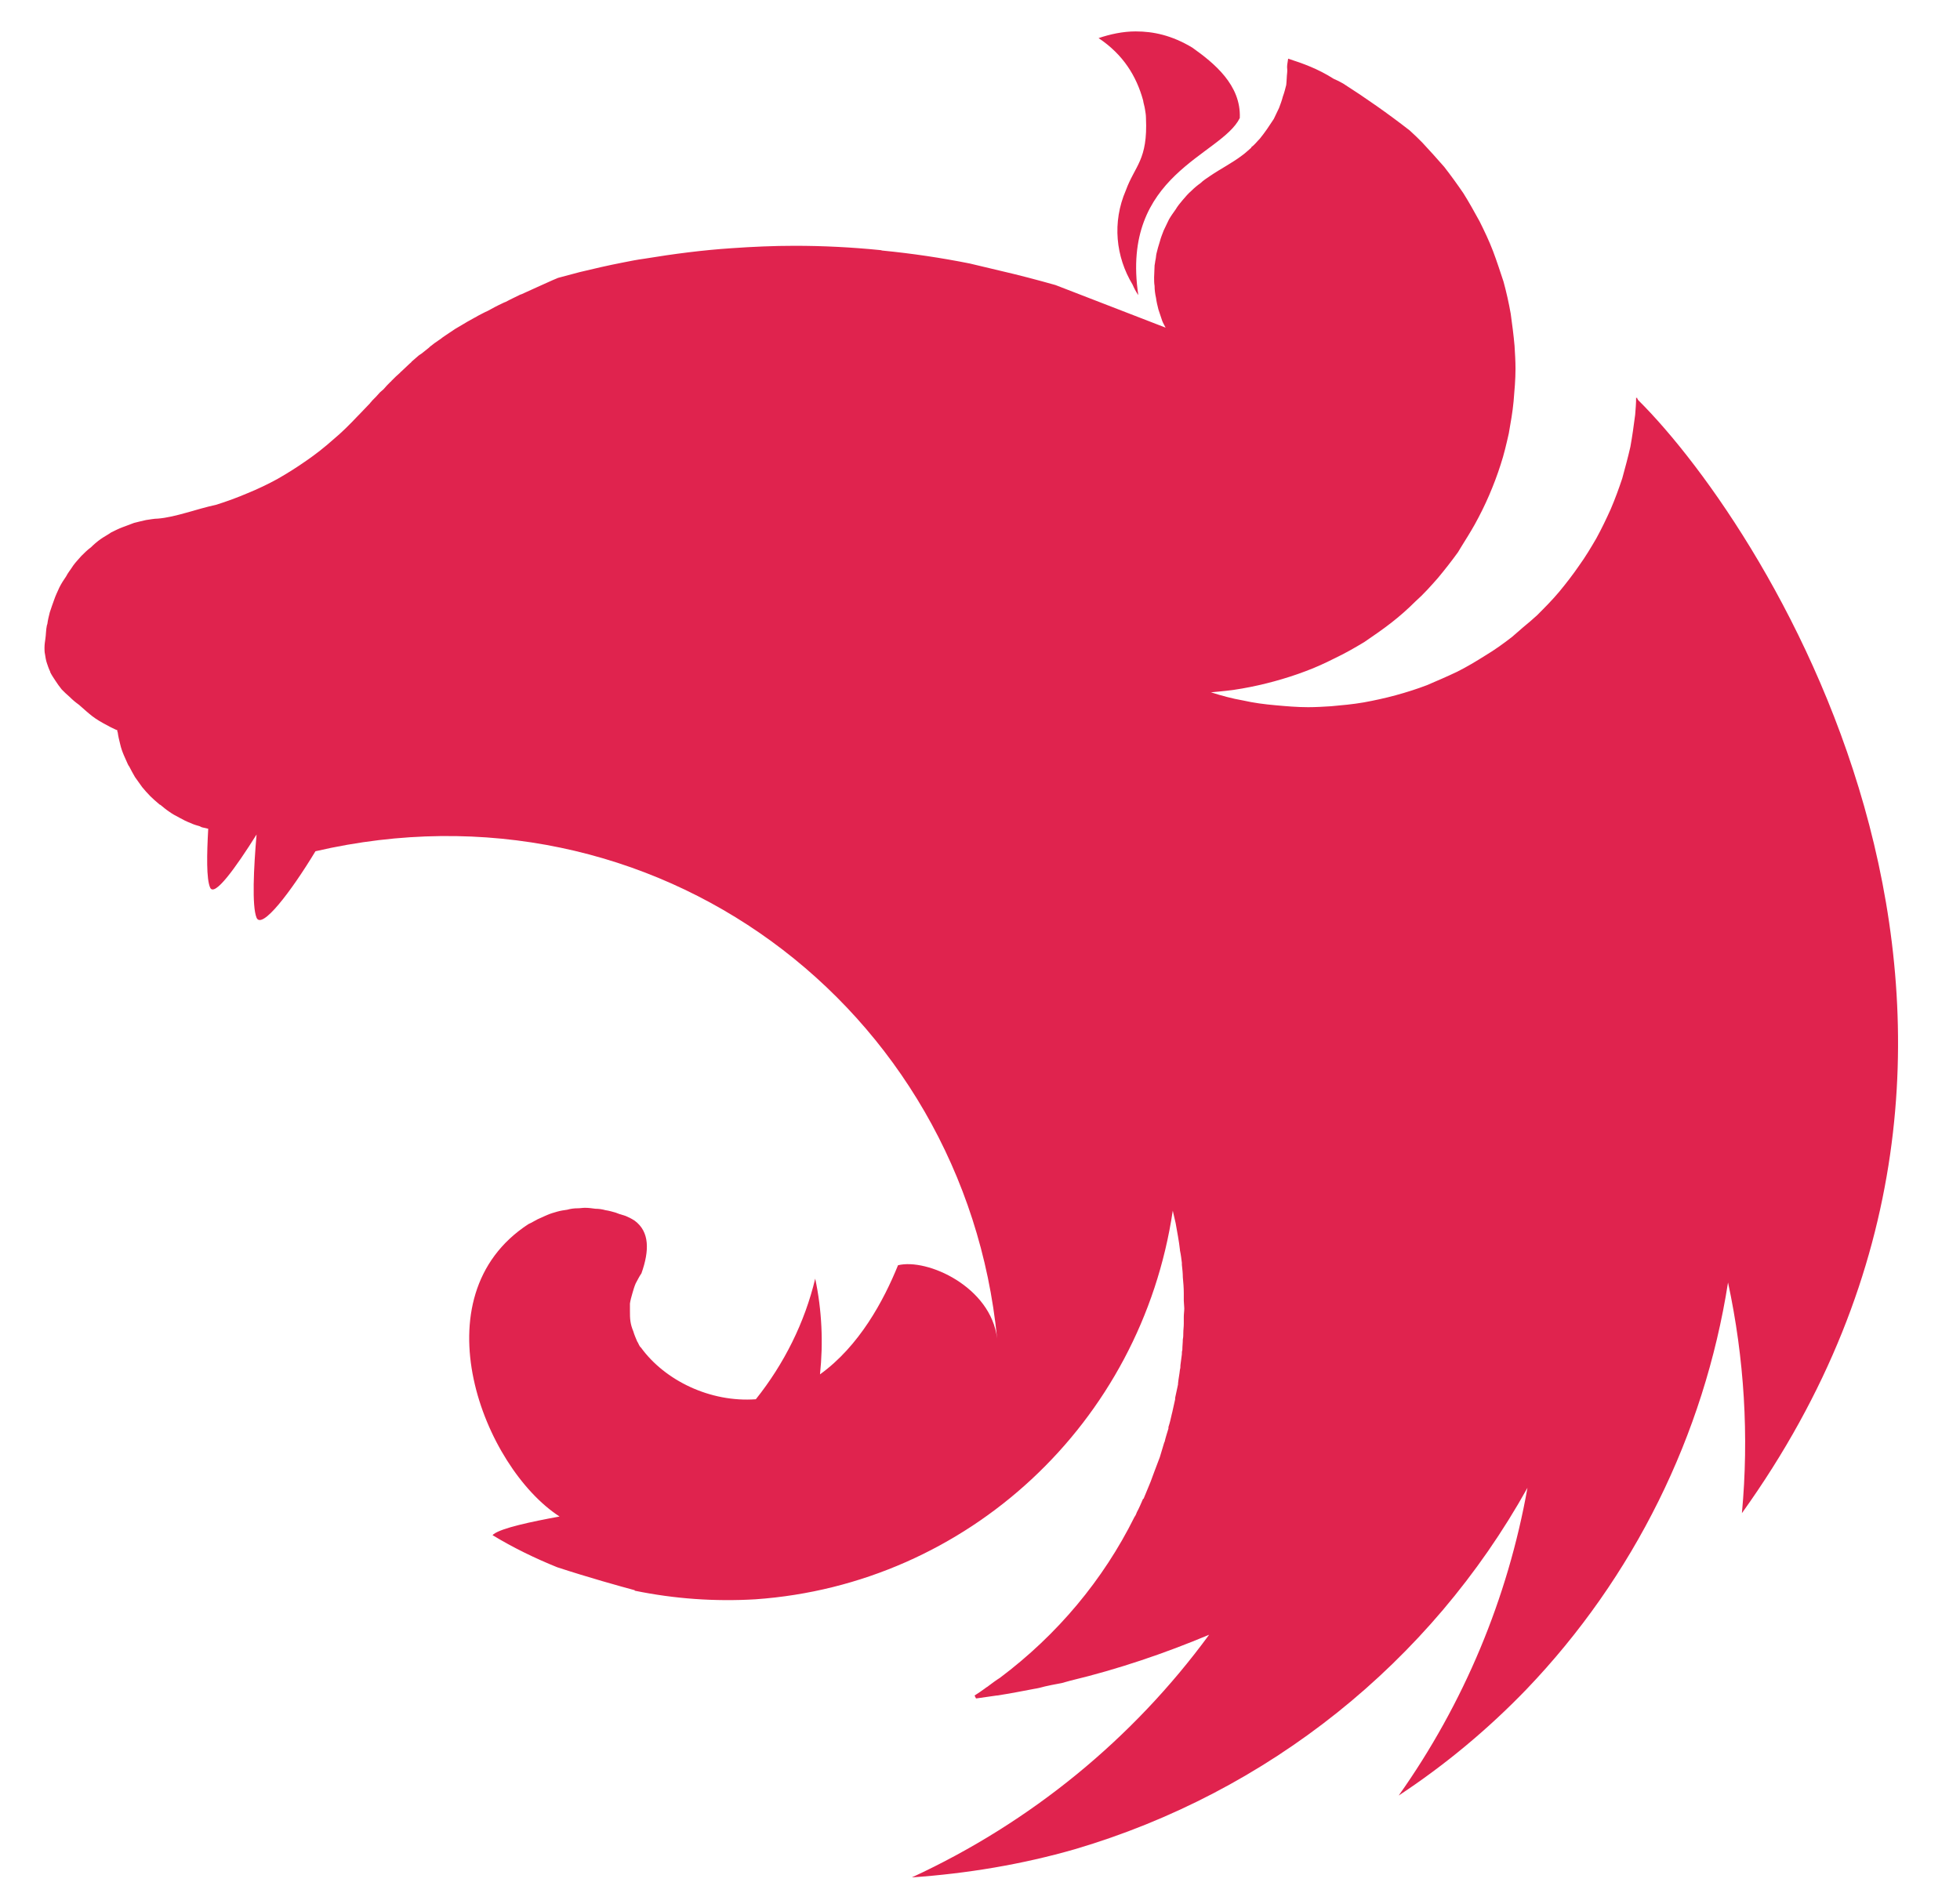
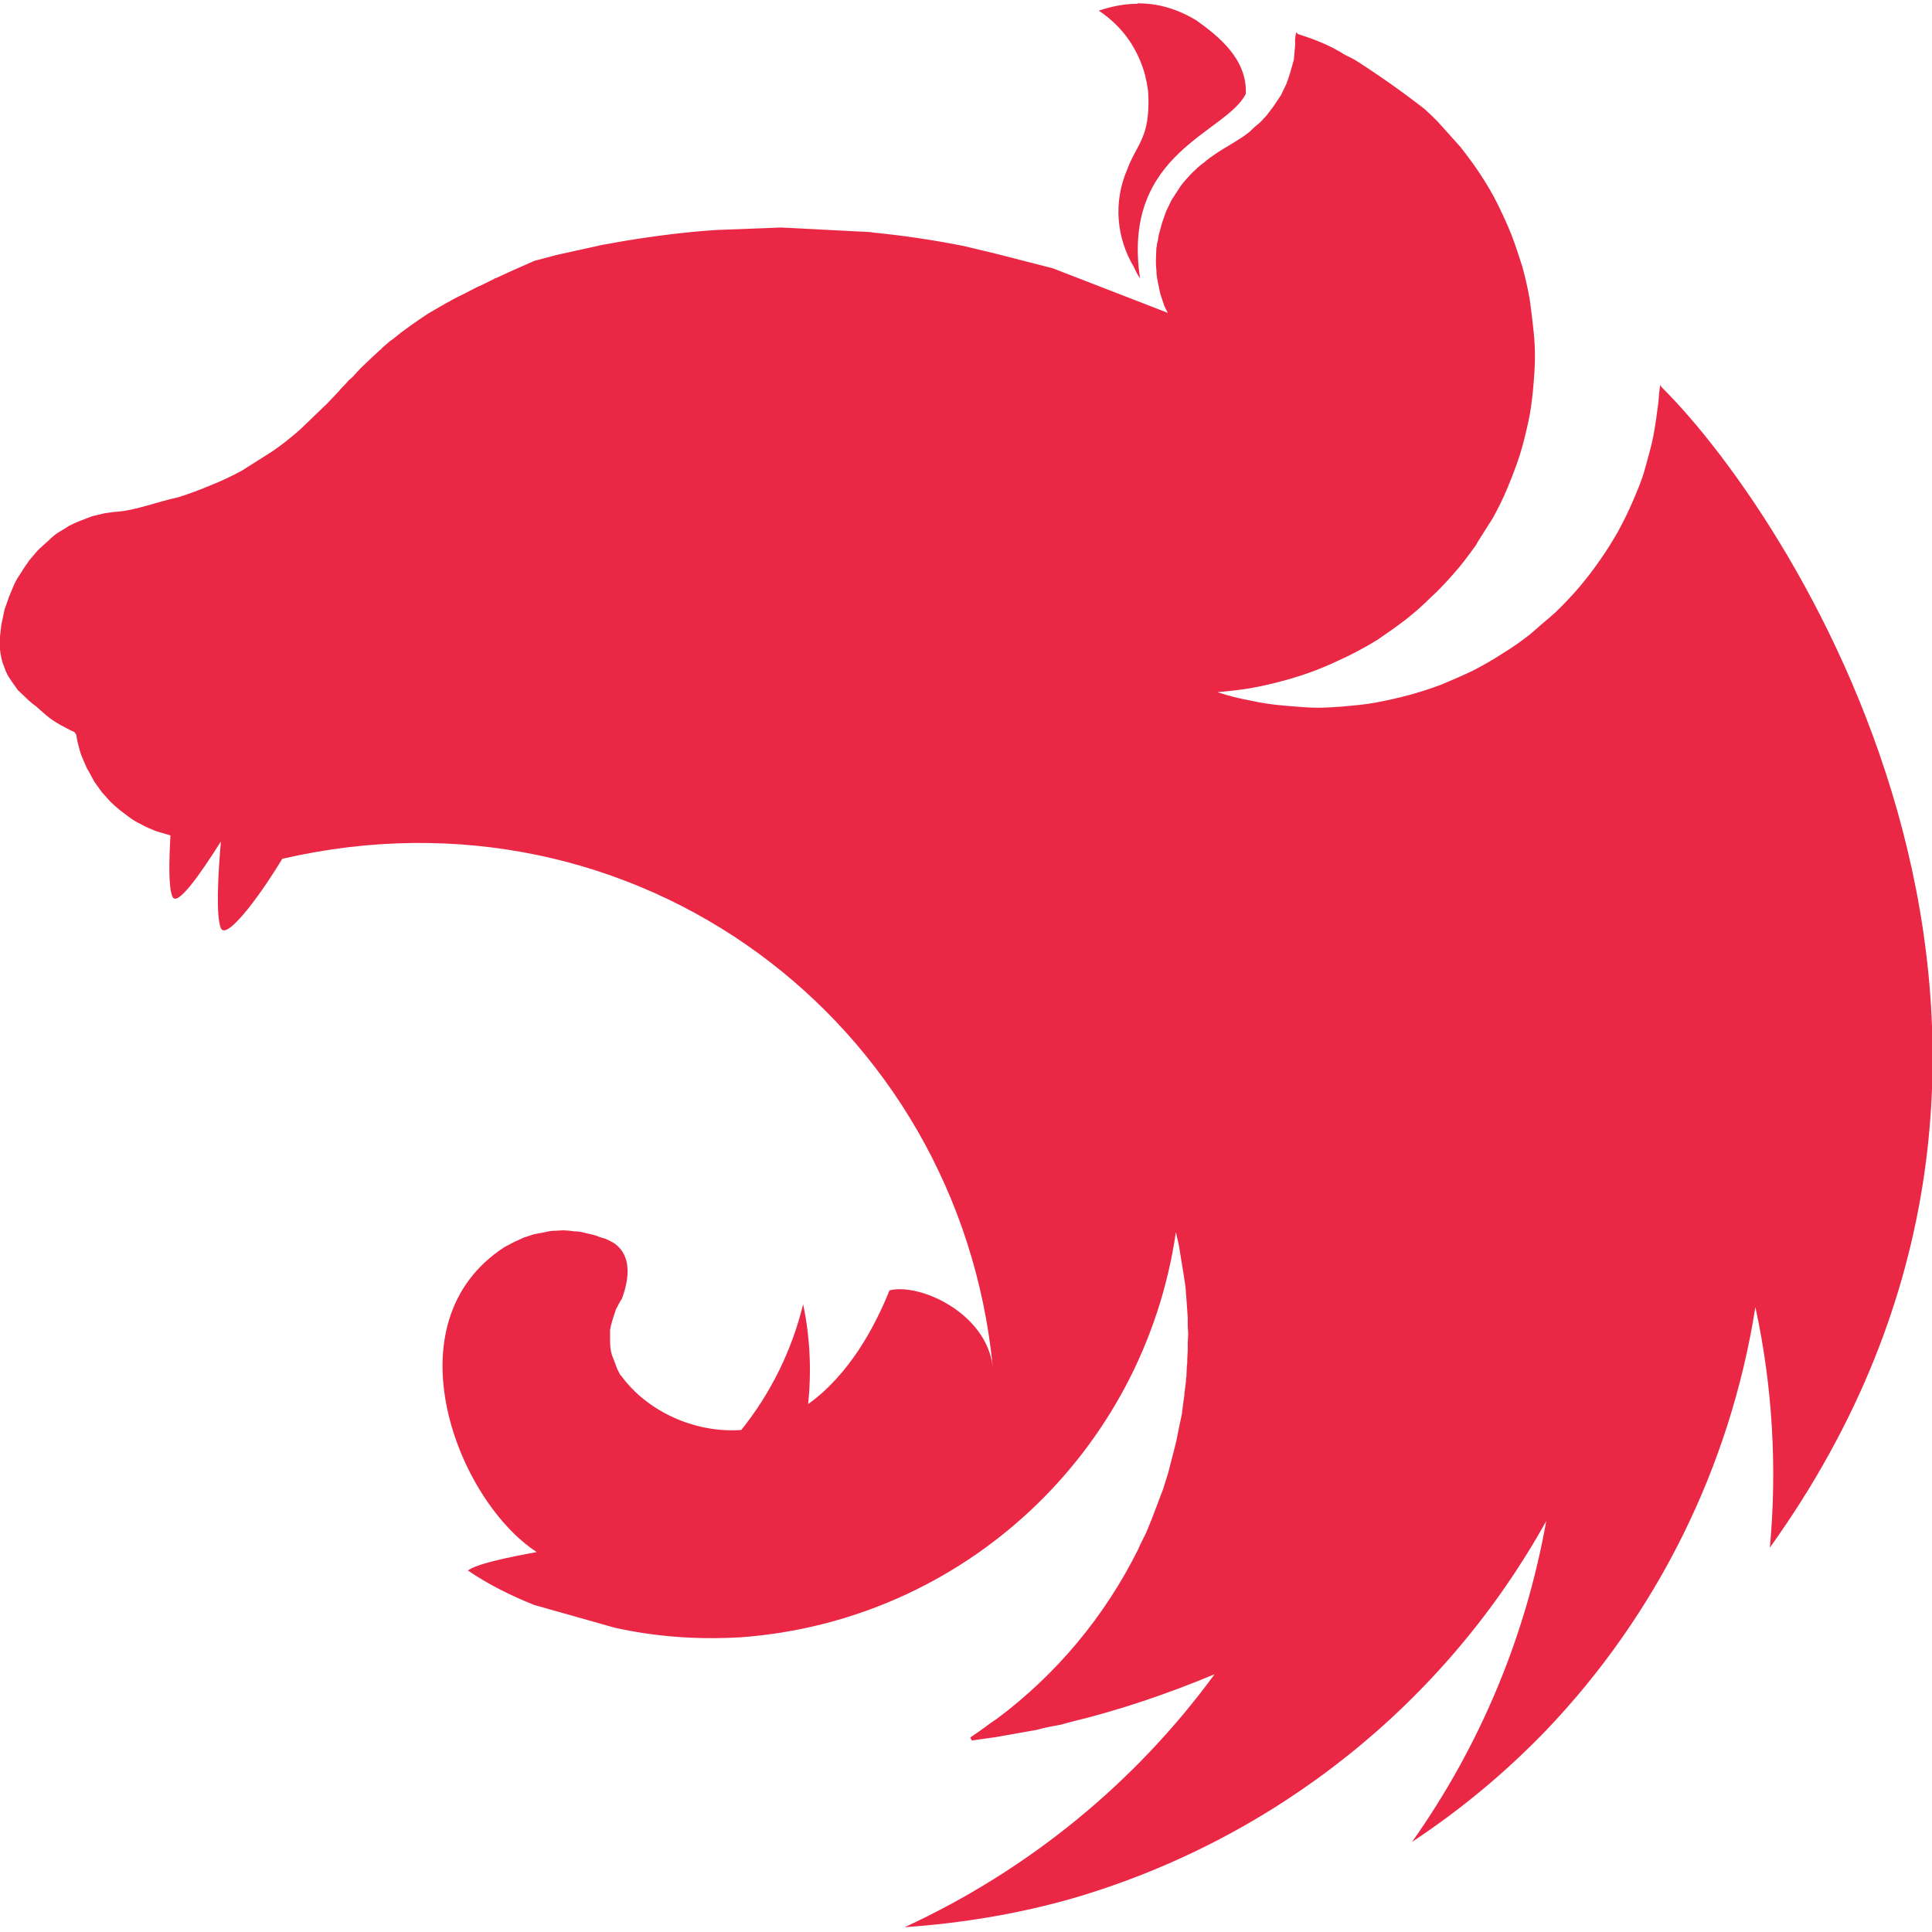
- <svg xmlns="http://www.w3.org/2000/svg" id="svg8" version="1.1" viewBox="0 0 264.583 255.588" height="966" width="1000">
-   <defs id="defs2">
-     <pattern id="EMFhbasepattern" patternUnits="userSpaceOnUse" width="6" height="6" x="0" y="0" />
-   </defs>
-   <g transform="translate(0,-41.41249)" id="layer1">
-     <path style="fill:#e0234e;fill-opacity:1;fill-rule:evenodd;stroke:none;stroke-width:0.808" d="m 153.338,45.652 c -1.809,0 -3.489,0.388 -5.04,0.905 3.296,2.197 5.105,5.105 6.01,8.401 0.065,0.452 0.194,0.775 0.259,1.228 0.065,0.388 0.129,0.775 0.129,1.163 0.259,5.687 -1.486,6.397 -2.714,9.758 -1.874,4.33 -1.357,8.982 0.905,12.73 0.194,0.452 0.452,0.969 0.775,1.422 -2.456,-16.349 11.179,-18.804 13.699,-23.909 0.194,-4.459 -3.489,-7.431 -6.397,-9.499 -2.779,-1.68 -5.299,-2.197 -7.625,-2.197 z m 20.549,3.683 c -0.259,1.486 -0.065,1.099 -0.129,1.874 -0.065,0.517 -0.065,1.163 -0.129,1.68 -0.129,0.517 -0.259,1.034 -0.452,1.551 -0.129,0.517 -0.323,1.034 -0.517,1.551 -0.259,0.517 -0.452,0.969 -0.711,1.486 -0.194,0.259 -0.323,0.517 -0.517,0.775 -0.129,0.194 -0.259,0.388 -0.388,0.582 -0.323,0.452 -0.646,0.905 -0.969,1.292 -0.388,0.388 -0.711,0.84 -1.163,1.163 0,0.065 0,0.065 0,0.065 -0.388,0.323 -0.775,0.711 -1.228,1.034 -1.357,1.034 -2.908,1.809 -4.33,2.779 -0.452,0.323 -0.905,0.582 -1.292,0.969 -0.452,0.323 -0.84,0.646 -1.228,1.034 -0.452,0.388 -0.775,0.775 -1.163,1.228 -0.323,0.388 -0.711,0.84 -0.969,1.292 -0.323,0.452 -0.646,0.905 -0.905,1.357 -0.259,0.517 -0.452,0.969 -0.711,1.486 -0.194,0.517 -0.388,0.969 -0.517,1.486 -0.194,0.582 -0.323,1.099 -0.452,1.616 -0.065,0.259 -0.065,0.582 -0.129,0.84 -0.065,0.259 -0.065,0.517 -0.129,0.775 0,0.517 -0.065,1.099 -0.065,1.615 0,0.388 0,0.775 0.065,1.163 0,0.517 0.065,1.034 0.194,1.615 0.065,0.517 0.194,1.034 0.323,1.551 0.194,0.517 0.323,1.034 0.517,1.551 0.129,0.323 0.323,0.646 0.452,0.905 l -14.863,-5.751 c -2.52,-0.711 -4.976,-1.357 -7.496,-1.939 -1.357,-0.323 -2.714,-0.646 -4.071,-0.969 -3.877,-0.775 -7.819,-1.357 -11.761,-1.745 -0.129,0 -0.194,-0.065 -0.323,-0.065 -3.877,-0.388 -7.69,-0.582 -11.567,-0.582 -2.843,0 -5.687,0.129 -8.465,0.323 -3.942,0.259 -7.884,0.775 -11.825,1.422 -0.969,0.129 -1.939,0.323 -2.908,0.517 -2.003,0.388 -3.942,0.84 -5.816,1.292 -0.969,0.259 -1.939,0.517 -2.908,0.775 -0.969,0.388 -1.874,0.84 -2.779,1.228 -0.711,0.323 -1.422,0.646 -2.132,0.969 -0.129,0.065 -0.259,0.065 -0.323,0.129 -0.646,0.323 -1.228,0.582 -1.809,0.905 -0.194,0.065 -0.323,0.129 -0.452,0.194 -0.711,0.323 -1.422,0.711 -2.003,1.034 -0.452,0.194 -0.905,0.452 -1.292,0.646 -0.194,0.129 -0.452,0.259 -0.582,0.323 -0.582,0.323 -1.163,0.646 -1.68,0.969 -0.582,0.323 -1.099,0.646 -1.551,0.969 -0.452,0.323 -0.905,0.582 -1.292,0.905 -0.065,0.065 -0.129,0.065 -0.194,0.129 -0.388,0.259 -0.84,0.582 -1.228,0.905 0,0 -0.065,0.065 -0.129,0.129 -0.323,0.259 -0.646,0.517 -0.969,0.775 -0.129,0.065 -0.259,0.194 -0.388,0.259 -0.323,0.259 -0.646,0.582 -0.969,0.84 -0.065,0.129 -0.194,0.194 -0.259,0.259 -0.388,0.388 -0.775,0.711 -1.163,1.099 -0.065,0 -0.065,0.065 -0.129,0.129 -0.388,0.323 -0.775,0.711 -1.163,1.099 -0.065,0.065 -0.065,0.129 -0.129,0.129 -0.323,0.323 -0.646,0.646 -0.969,1.034 -0.129,0.129 -0.323,0.259 -0.452,0.388 -0.323,0.388 -0.711,0.775 -1.099,1.163 -0.065,0.129 -0.194,0.194 -0.259,0.323 -0.517,0.517 -0.969,1.034 -1.486,1.551 -0.065,0.065 -0.129,0.129 -0.194,0.194 -1.034,1.099 -2.132,2.197 -3.296,3.166 -1.163,1.034 -2.391,2.003 -3.619,2.843 -1.292,0.905 -2.52,1.68 -3.877,2.456 -1.292,0.711 -2.649,1.357 -4.071,1.939 -1.357,0.582 -2.779,1.099 -4.2,1.551 -2.714,0.582 -5.493,1.68 -7.884,1.874 -0.517,0 -1.099,0.129 -1.615,0.194 -0.582,0.129 -1.099,0.259 -1.615,0.388 -0.517,0.194 -1.034,0.388 -1.551,0.582 -0.517,0.194 -1.034,0.452 -1.551,0.711 -0.452,0.323 -0.969,0.582 -1.422,0.905 -0.452,0.323 -0.905,0.711 -1.292,1.099 -0.452,0.323 -0.905,0.775 -1.292,1.163 -0.388,0.452 -0.775,0.84 -1.099,1.292 -0.323,0.517 -0.711,0.969 -0.969,1.486 -0.323,0.452 -0.646,0.969 -0.905,1.486 -0.259,0.582 -0.517,1.099 -0.711,1.68 -0.194,0.517 -0.388,1.099 -0.582,1.68 -0.129,0.517 -0.259,1.034 -0.323,1.551 0,0.065 -0.065,0.129 -0.065,0.194 -0.129,0.582 -0.129,1.357 -0.194,1.745 -0.065,0.452 -0.129,0.84 -0.129,1.292 0,0.259 0,0.582 0.065,0.84 0.065,0.452 0.129,0.84 0.259,1.228 0.129,0.388 0.259,0.775 0.452,1.163 0,0.065 0,0.065 0,0.065 0.194,0.388 0.452,0.775 0.711,1.163 0.259,0.388 0.517,0.775 0.84,1.163 0.323,0.323 0.711,0.711 1.099,1.034 0.388,0.388 0.775,0.711 1.228,1.034 1.551,1.357 1.939,1.809 3.942,2.843 0.323,0.194 0.646,0.323 1.034,0.517 0.065,0 0.129,0.065 0.194,0.065 0,0.129 0,0.194 0.065,0.323 0.065,0.517 0.194,1.034 0.323,1.551 0.129,0.582 0.323,1.099 0.517,1.551 0.194,0.388 0.323,0.775 0.517,1.163 0.065,0.129 0.129,0.259 0.194,0.323 0.259,0.517 0.517,0.969 0.775,1.422 0.323,0.452 0.646,0.905 0.969,1.357 0.323,0.388 0.711,0.84 1.099,1.228 0.388,0.388 0.775,0.711 1.228,1.099 0,0 0.065,0.065 0.129,0.065 0.388,0.323 0.775,0.646 1.163,0.905 0.452,0.323 0.905,0.582 1.422,0.84 0.452,0.259 0.969,0.517 1.486,0.711 0.388,0.194 0.84,0.323 1.292,0.452 0.065,0.065 0.129,0.065 0.259,0.129 0.259,0.065 0.582,0.129 0.84,0.194 -0.194,3.489 -0.259,6.785 0.259,7.948 0.582,1.292 3.425,-2.649 6.268,-7.173 -0.388,4.459 -0.646,9.693 0,11.244 0.711,1.615 4.588,-3.425 7.948,-8.982 45.815,-10.598 87.624,21.066 92.018,65.783 -0.84,-6.979 -9.434,-10.856 -13.376,-9.887 -1.939,4.782 -5.234,10.921 -10.533,14.733 0.452,-4.265 0.259,-8.659 -0.646,-12.924 -1.422,5.945 -4.2,11.502 -8.013,16.284 v 0 c -6.139,0.452 -12.278,-2.52 -15.509,-6.979 -0.259,-0.194 -0.323,-0.582 -0.517,-0.84 -0.194,-0.452 -0.388,-0.905 -0.517,-1.357 -0.194,-0.452 -0.323,-0.905 -0.388,-1.357 -0.065,-0.452 -0.065,-0.905 -0.065,-1.422 0,-0.323 0,-0.646 0,-0.969 0.065,-0.452 0.194,-0.905 0.323,-1.357 0.129,-0.452 0.259,-0.905 0.452,-1.357 0.259,-0.452 0.452,-0.905 0.775,-1.357 1.099,-3.102 1.099,-5.622 -0.905,-7.108 -0.388,-0.259 -0.775,-0.452 -1.228,-0.646 -0.259,-0.065 -0.582,-0.194 -0.84,-0.259 -0.194,-0.065 -0.323,-0.129 -0.517,-0.194 -0.452,-0.129 -0.905,-0.259 -1.357,-0.323 -0.452,-0.129 -0.905,-0.194 -1.357,-0.194 -0.452,-0.065 -0.969,-0.129 -1.422,-0.129 -0.323,0 -0.646,0.065 -0.969,0.065 -0.517,0 -0.969,0.065 -1.422,0.194 -0.452,0.065 -0.905,0.129 -1.357,0.259 -0.452,0.129 -0.905,0.259 -1.357,0.452 -0.452,0.194 -0.84,0.388 -1.292,0.582 -0.388,0.194 -0.775,0.452 -1.228,0.646 -15.056,9.822 -6.074,32.827 4.2,39.483 -3.877,0.711 -7.819,1.551 -8.917,2.391 -0.065,0.065 -0.129,0.129 -0.129,0.129 2.779,1.68 5.687,3.102 8.724,4.329 4.136,1.357 8.53,2.585 10.468,3.102 0,0 0,0.065 0,0.065 5.363,1.099 10.791,1.486 16.284,1.163 28.626,-2.003 52.083,-23.78 56.348,-52.471 0.129,0.582 0.259,1.099 0.388,1.68 v 0 c 0.194,1.163 0.452,2.391 0.582,3.619 0,0 0,0 0,0.065 0.129,0.582 0.194,1.163 0.259,1.68 0,0.129 0,0.194 0,0.259 0.065,0.582 0.129,1.163 0.129,1.68 0.065,0.711 0.129,1.422 0.129,2.132 0,0.323 0,0.646 0,1.034 0,0.323 0.065,0.711 0.065,1.034 0,0.388 -0.065,0.775 -0.065,1.163 0,0.323 0,0.646 0,0.905 0,0.452 -0.065,0.84 -0.065,1.292 0,0.259 0,0.517 -0.065,0.84 0,0.452 -0.065,0.905 -0.065,1.422 -0.065,0.194 -0.065,0.388 -0.065,0.582 -0.065,0.517 -0.129,0.969 -0.194,1.486 0,0.194 0,0.388 -0.065,0.582 -0.065,0.646 -0.194,1.228 -0.259,1.874 0,0 0,0.065 0,0.065 v 0.065 c -0.129,0.582 -0.259,1.228 -0.388,1.809 0,0.065 0,0.129 0,0.194 -0.129,0.582 -0.259,1.163 -0.388,1.745 0,0.065 -0.065,0.194 -0.065,0.259 -0.129,0.582 -0.259,1.163 -0.452,1.745 0,0.065 0,0.129 0,0.194 -0.194,0.646 -0.388,1.228 -0.517,1.809 -0.065,0.065 -0.065,0.129 -0.065,0.129 -0.194,0.646 -0.388,1.292 -0.582,1.939 -0.259,0.646 -0.452,1.228 -0.711,1.874 -0.259,0.646 -0.452,1.292 -0.711,1.874 -0.259,0.646 -0.517,1.228 -0.775,1.874 0,0 -0.065,0 -0.065,0 -0.259,0.582 -0.517,1.228 -0.84,1.809 0,0 0,0 0,0 0,0 0,0 0,0 -0.065,0.194 -0.129,0.323 -0.194,0.452 -0.065,0.065 -0.065,0.129 -0.129,0.194 -4.2,8.465 -10.404,15.896 -18.158,21.712 v 0 c -0.517,0.323 -1.034,0.711 -1.551,1.099 0,0 0,0 0,0 -0.129,0.129 -0.323,0.194 -0.452,0.323 -0.452,0.323 -0.905,0.646 -1.422,0.969 l 0.194,0.388 h 0.065 v 0 c 0.905,-0.129 1.809,-0.259 2.714,-0.388 h 0.065 c 1.68,-0.259 3.36,-0.582 5.04,-0.905 0.452,-0.065 0.969,-0.194 1.422,-0.323 0.323,-0.065 0.582,-0.129 0.905,-0.194 0.452,-0.065 0.905,-0.194 1.357,-0.259 0.388,-0.129 0.775,-0.194 1.163,-0.323 6.462,-1.551 12.73,-3.683 18.74,-6.203 -10.274,14.022 -24.038,25.331 -40.129,32.762 7.431,-0.517 14.863,-1.745 22.035,-3.813 26.042,-7.69 47.948,-25.202 61.065,-48.788 -2.649,14.927 -8.594,29.143 -17.383,41.55 6.268,-4.136 12.019,-8.918 17.253,-14.346 14.475,-15.121 23.974,-34.313 27.205,-54.927 2.197,10.21 2.843,20.743 1.874,31.147 46.655,-65.072 3.877,-132.535 -14.022,-150.305 -0.065,-0.129 -0.129,-0.194 -0.129,-0.323 -0.065,0.065 -0.065,0.065 -0.065,0.129 0,-0.065 0,-0.065 -0.065,-0.129 0,0.775 -0.065,1.551 -0.129,2.326 -0.194,1.486 -0.388,2.908 -0.646,4.33 -0.323,1.422 -0.711,2.843 -1.099,4.265 -0.452,1.357 -0.969,2.779 -1.551,4.136 -0.582,1.292 -1.228,2.649 -1.939,3.942 -0.711,1.228 -1.486,2.52 -2.326,3.683 -0.84,1.228 -1.745,2.391 -2.649,3.489 -0.969,1.163 -2.003,2.197 -3.037,3.231 -0.646,0.582 -1.228,1.099 -1.874,1.615 -0.517,0.452 -0.969,0.84 -1.486,1.292 -1.163,0.905 -2.326,1.745 -3.619,2.52 -1.228,0.775 -2.52,1.551 -3.813,2.197 -1.357,0.646 -2.714,1.228 -4.071,1.809 -1.357,0.517 -2.779,0.969 -4.2,1.357 -1.422,0.388 -2.908,0.711 -4.329,0.969 -1.486,0.259 -2.972,0.388 -4.394,0.517 -1.034,0.065 -2.068,0.129 -3.102,0.129 -1.486,0 -2.972,-0.129 -4.394,-0.259 -1.486,-0.129 -2.973,-0.323 -4.394,-0.646 -1.486,-0.259 -2.908,-0.646 -4.33,-1.099 h -0.065 c 1.422,-0.129 2.843,-0.259 4.265,-0.517 1.486,-0.259 2.908,-0.582 4.33,-0.969 1.422,-0.388 2.843,-0.84 4.2,-1.357 1.422,-0.517 2.779,-1.163 4.071,-1.809 1.357,-0.646 2.585,-1.357 3.877,-2.132 1.228,-0.84 2.456,-1.68 3.619,-2.585 1.163,-0.905 2.262,-1.874 3.296,-2.908 1.099,-0.969 2.068,-2.068 3.037,-3.166 0.969,-1.163 1.874,-2.326 2.714,-3.489 0.129,-0.194 0.259,-0.452 0.388,-0.646 0.646,-1.034 1.292,-2.068 1.874,-3.102 0.711,-1.292 1.357,-2.585 1.939,-3.942 0.582,-1.357 1.099,-2.714 1.551,-4.136 0.452,-1.357 0.775,-2.779 1.099,-4.2 0.259,-1.486 0.517,-2.908 0.646,-4.33 0.129,-1.486 0.259,-2.973 0.259,-4.394 0,-1.034 -0.065,-2.068 -0.129,-3.102 -0.129,-1.486 -0.323,-2.908 -0.517,-4.33 -0.259,-1.486 -0.582,-2.908 -0.969,-4.33 -0.452,-1.357 -0.905,-2.779 -1.422,-4.136 -0.517,-1.357 -1.163,-2.714 -1.809,-4.006 -0.711,-1.292 -1.422,-2.585 -2.197,-3.813 -0.84,-1.228 -1.68,-2.391 -2.585,-3.554 -0.969,-1.099 -1.939,-2.197 -2.973,-3.296 -0.517,-0.517 -1.099,-1.099 -1.68,-1.615 -2.908,-2.262 -5.945,-4.394 -8.982,-6.333 -0.452,-0.259 -0.84,-0.452 -1.292,-0.646 -2.132,-1.357 -4.136,-2.068 -6.139,-2.714 z" id="path818" />
-   </g>
+ <svg xmlns="http://www.w3.org/2000/svg" viewBox="0 0 16.933 16.933" height="64" width="64">
+   <path d="M9.97.033c-.122 0-.236.026-.34.06.223.15.345.345.407.568.004.03.013.052.017.083s.01.052.01.08c.018.385-.1.433-.184.66-.127.293-.092.608.06.86a.52.52 0 0 0 .052.096c-.166-1.106.757-1.273.927-1.618.013-.302-.236-.503-.433-.643-.188-.114-.36-.15-.516-.15zm1.39.25c-.018.1-.004.074-.01.127l-.01.114-.03.105c-.01.035-.022.07-.035.105l-.048.1c-.013.018-.022.035-.035.052l-.026.04-.066.087c-.026.026-.048.057-.08.08s-.052.052-.083.074c-.092.07-.197.122-.293.188-.03.022-.06.04-.087.066a.64.64 0 0 0-.083.07c-.03.026-.052.052-.08.083s-.048.057-.066.087l-.06.092-.048.1-.035.1-.03.11c-.004.018-.004.04-.01.057s-.004.035-.01.052l-.004.11c0 .026 0 .052.004.08 0 .035.004.07.013.11s.013.07.022.105l.035.105c.01.022.022.044.03.06l-1.006-.39-.507-.13-.276-.066a8.12 8.12 0 0 0-.796-.118c-.01 0-.013-.004-.022-.004l-.783-.04-.573.022c-.267.018-.534.052-.8.096l-.197.035-.394.087-.197.052-.188.083-.144.066c-.01.004-.018.004-.022.01l-.122.06c-.013.004-.022.01-.03.013l-.136.07c-.03.013-.06.03-.087.044-.013.01-.03.017-.04.022l-.114.066a1.1 1.1 0 0 0-.105.066l-.087.06-.096.07-.074.06c-.01.004-.018.013-.026.018l-.066.057c-.004.01-.013.013-.018.018l-.08.074-.087.083-.074.08c-.01.01-.022.018-.03.026a1.23 1.23 0 0 1-.074.079c-.004.01-.013.013-.018.022l-.1.105-.236.227c-.08.07-.162.136-.245.192l-.262.166c-.087.048-.18.092-.276.13a3.15 3.15 0 0 1-.284.105c-.184.04-.372.114-.534.127-.035 0-.074.01-.11.013l-.11.026-.105.04a1.12 1.12 0 0 0-.105.048c-.03.022-.066.04-.096.06s-.06.048-.087.074-.06.052-.087.08l-.074.087c-.022.035-.048.066-.066.1a.77.77 0 0 0-.061.101l-.048.114-.04.114-.022.105c-.013.052-.013.105-.018.13S0 5.635 0 5.666a.25.25 0 0 0 .004.057c.004.03.01.057.018.083l.03.08c.013.03.03.057.048.083l.057.08.074.07a.64.64 0 0 0 .083.07c.105.092.13.122.267.192.022.013.044.022.07.035.013.013.013.017.018.026.004.035.013.07.022.105a.59.59 0 0 0 .035.105l.035.08c.004.01.01.018.013.022l.052.096.066.092.074.083c.026.026.052.048.083.074l.087.066c.03.022.06.04.096.057a.71.71 0 0 0 .101.048c.026.013.057.022.087.03s.057.018.074.022c-.013.236-.018.46.018.538.04.087.232-.18.424-.485-.026.302-.044.656 0 .76s.31-.232.538-.608c3.1-.717 5.93 1.426 6.227 4.452-.057-.472-.638-.735-.905-.67-.13.324-.354.74-.713.997.03-.29.017-.586-.044-.875a2.83 2.83 0 0 1-.542 1.102c-.415.03-.83-.17-1.05-.472-.018-.013-.022-.04-.035-.057l-.035-.092c-.013-.03-.022-.06-.026-.092s-.004-.06-.004-.096v-.066c.004-.03.013-.06.022-.092l.03-.092c.018-.03.03-.06.052-.092.074-.2.074-.38-.06-.48-.026-.018-.052-.03-.083-.044-.018-.004-.04-.013-.057-.018l-.035-.013-.092-.022a.33.33 0 0 0-.092-.013.71.71 0 0 0-.096-.009c-.022 0-.044.004-.066.004a.34.34 0 0 0-.096.013l-.092.017-.092.03-.087.04-.083.044c-1.02.665-.41 2.22.284 2.672-.262.048-.53.105-.603.162.18.122.376.22.582.302l.708.2c.363.08.73.105 1.102.083a4.16 4.16 0 0 0 3.813-3.551l.026.114.04.245.018.118.01.13.01.144v.07c0 .022.004.048.004.07s-.004.052-.004.08v.06c0 .03-.004.057-.004.087 0 .017 0 .035-.004.057l-.004.096c-.004.013-.004.026-.004.04l-.013.1c0 .013 0 .026-.004.04l-.017.127v.01l-.026.122-.026.13-.035.136-.035.136-.044.14-.096.254-.052.127-.06.122c-.004.013-.01.022-.013.03-.293.586-.713 1.09-1.238 1.482-.035.022-.07.048-.105.074-.01.01-.022.013-.03.022l-.096.066.013.026h.004l.184-.026h.004l.34-.06c.03-.004.066-.013.096-.022l.06-.013.092-.017.08-.022c.437-.105.86-.25 1.268-.42-.695.95-1.627 1.714-2.716 2.217.503-.035 1.006-.118 1.49-.258 1.762-.52 3.245-1.705 4.133-3.302a6.98 6.98 0 0 1-1.176 2.812c.424-.28.813-.603 1.168-.97a6.93 6.93 0 0 0 1.841-3.717c.15.69.192 1.404.127 2.108 3.157-4.404.262-8.97-.95-10.172-.004-.01-.01-.013-.01-.022-.01.052-.013.105-.017.157-.013.1-.026.197-.044.293s-.048.192-.074.29-.066.188-.105.28-.083.18-.13.267a2.98 2.98 0 0 1-.157.249c-.057.083-.118.162-.18.236a3.27 3.27 0 0 1-.206.219c-.044.04-.083.074-.127.11l-.1.087a2.44 2.44 0 0 1-.245.171 3.03 3.03 0 0 1-.258.149c-.092.044-.184.083-.276.122a3.08 3.08 0 0 1-.284.092c-.096.026-.197.048-.293.066s-.2.026-.297.035c-.07.004-.14.01-.2.01-.1 0-.2-.01-.297-.018s-.2-.022-.298-.044a2.21 2.21 0 0 1-.293-.074h-.004c.096-.01.192-.018.29-.035s.197-.04.293-.066.192-.057.284-.092.188-.08.276-.122a3.06 3.06 0 0 0 .262-.144c.083-.057.166-.114.245-.175a2.39 2.39 0 0 0 .223-.197c.074-.066.14-.14.206-.214s.127-.157.184-.236c.01-.013.018-.03.026-.044l.127-.2c.048-.087.092-.175.13-.267s.074-.184.105-.28.052-.188.074-.284.035-.197.044-.293.017-.2.017-.297c0-.07-.004-.14-.01-.2-.01-.1-.022-.197-.035-.293a3.2 3.2 0 0 0-.066-.293c-.03-.092-.06-.188-.096-.28s-.08-.184-.122-.27-.096-.175-.15-.258-.114-.162-.175-.24l-.2-.223a2.73 2.73 0 0 0-.114-.109 8.05 8.05 0 0 0-.608-.429c-.03-.017-.057-.03-.087-.044-.144-.092-.28-.14-.415-.184z" fill="#ea2845" fill-rule="evenodd" />
</svg>
